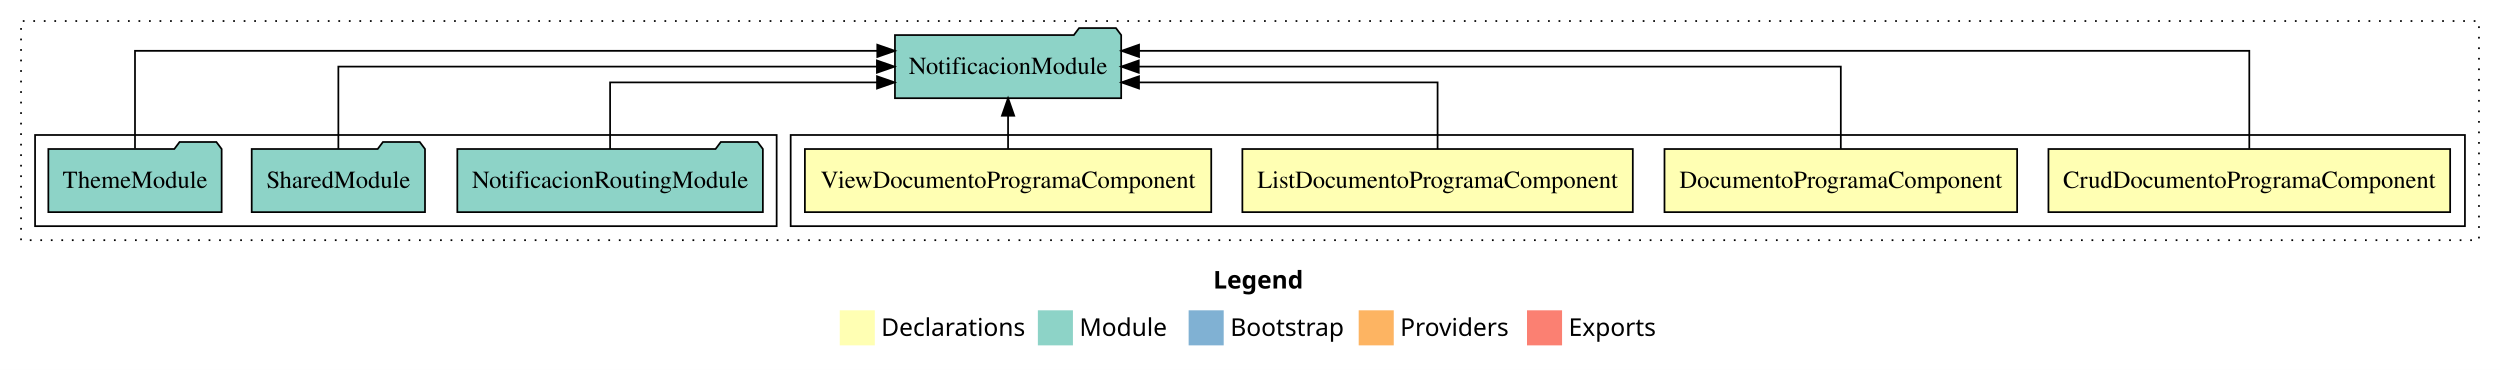
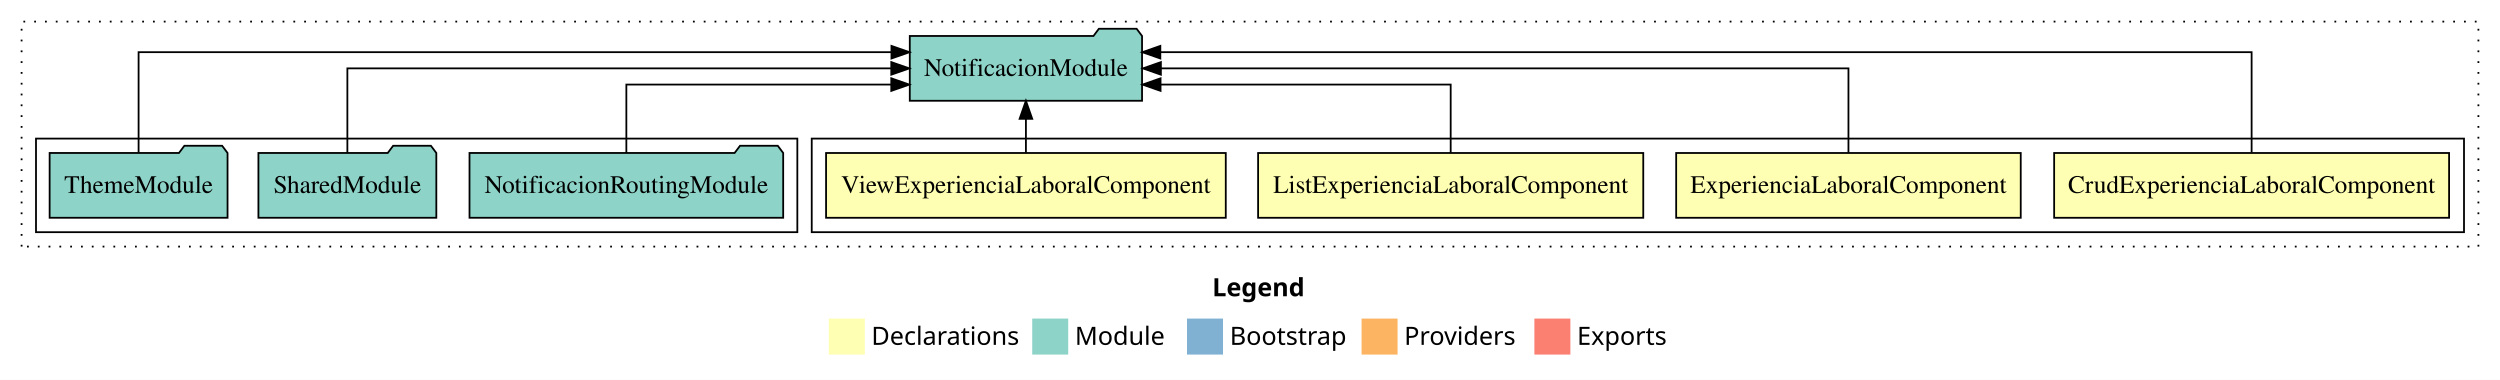
- <svg xmlns="http://www.w3.org/2000/svg" width="1426pt" height="211pt" viewBox="0.00 0.00 1426.00 211.00">
+ <svg xmlns="http://www.w3.org/2000/svg" width="1389pt" height="211pt" viewBox="0.00 0.00 1389.00 211.00">
  <g id="graph0" class="graph" transform="scale(1 1) rotate(0) translate(4 207)">
-     <polygon fill="#ffffff" stroke="transparent" points="-4,4 -4,-207 1422,-207 1422,4 -4,4" />
-     <text text-anchor="start" x="688.009" y="-42.4" font-family="sans-serif" font-weight="bold" font-size="14.00" fill="#000000">Legend</text>
-     <polygon fill="#ffffb3" stroke="transparent" points="475,-10 475,-30 495,-30 495,-10 475,-10" />
-     <text text-anchor="start" x="498.629" y="-15.4" font-family="sans-serif" font-size="14.00" fill="#000000">  Declarations</text>
-     <polygon fill="#8dd3c7" stroke="transparent" points="588,-10 588,-30 608,-30 608,-10 588,-10" />
-     <text text-anchor="start" x="611.725" y="-15.4" font-family="sans-serif" font-size="14.00" fill="#000000">  Module</text>
-     <polygon fill="#80b1d3" stroke="transparent" points="674,-10 674,-30 694,-30 694,-10 674,-10" />
-     <text text-anchor="start" x="697.781" y="-15.4" font-family="sans-serif" font-size="14.00" fill="#000000">  Bootstrap</text>
-     <polygon fill="#fdb462" stroke="transparent" points="771,-10 771,-30 791,-30 791,-10 771,-10" />
-     <text text-anchor="start" x="794.673" y="-15.4" font-family="sans-serif" font-size="14.00" fill="#000000">  Providers</text>
-     <polygon fill="#fb8072" stroke="transparent" points="867,-10 867,-30 887,-30 887,-10 867,-10" />
-     <text text-anchor="start" x="890.726" y="-15.4" font-family="sans-serif" font-size="14.00" fill="#000000">  Exports</text>
+     <polygon fill="#ffffff" stroke="transparent" points="-4,4 -4,-207 1385,-207 1385,4 -4,4" />
+     <text text-anchor="start" x="669.509" y="-42.4" font-family="sans-serif" font-weight="bold" font-size="14.00" fill="#000000">Legend</text>
+     <polygon fill="#ffffb3" stroke="transparent" points="456.5,-10 456.5,-30 476.5,-30 476.5,-10 456.5,-10" />
+     <text text-anchor="start" x="480.129" y="-15.4" font-family="sans-serif" font-size="14.00" fill="#000000">  Declarations</text>
+     <polygon fill="#8dd3c7" stroke="transparent" points="569.5,-10 569.5,-30 589.5,-30 589.5,-10 569.5,-10" />
+     <text text-anchor="start" x="593.225" y="-15.4" font-family="sans-serif" font-size="14.00" fill="#000000">  Module</text>
+     <polygon fill="#80b1d3" stroke="transparent" points="655.5,-10 655.5,-30 675.5,-30 675.5,-10 655.5,-10" />
+     <text text-anchor="start" x="679.281" y="-15.4" font-family="sans-serif" font-size="14.00" fill="#000000">  Bootstrap</text>
+     <polygon fill="#fdb462" stroke="transparent" points="752.5,-10 752.5,-30 772.5,-30 772.5,-10 752.5,-10" />
+     <text text-anchor="start" x="776.173" y="-15.4" font-family="sans-serif" font-size="14.00" fill="#000000">  Providers</text>
+     <polygon fill="#fb8072" stroke="transparent" points="848.5,-10 848.5,-30 868.5,-30 868.5,-10 848.5,-10" />
+     <text text-anchor="start" x="872.226" y="-15.4" font-family="sans-serif" font-size="14.00" fill="#000000">  Exports</text>
    <g id="clust1" class="cluster">
-       <polygon fill="none" stroke="#000000" stroke-dasharray="1,5" points="8,-70 8,-195 1410,-195 1410,-70 8,-70" />
+       <polygon fill="none" stroke="#000000" stroke-dasharray="1,5" points="8,-70 8,-195 1373,-195 1373,-70 8,-70" />
    </g>
    <g id="clust2" class="cluster">
-       <polygon fill="none" stroke="#000000" points="447,-78 447,-130 1402,-130 1402,-78 447,-78" />
+       <polygon fill="none" stroke="#000000" points="447,-78 447,-130 1365,-130 1365,-78 447,-78" />
    </g>
    <g id="clust7" class="cluster">
      <polygon fill="none" stroke="#000000" points="16,-78 16,-130 439,-130 439,-78 16,-78" />
    </g>
    <g id="node1" class="node">
-       <polygon fill="#ffffb3" stroke="#000000" points="1393.57,-122 1164.43,-122 1164.43,-86 1393.57,-86 1393.57,-122" />
-       <text text-anchor="middle" x="1279" y="-99.8" font-family="Times,serif" font-size="14.00" fill="#000000">CrudDocumentoProgramaComponent</text>
+       <polygon fill="#ffffb3" stroke="#000000" points="1356.716,-122 1137.284,-122 1137.284,-86 1356.716,-86 1356.716,-122" />
+       <text text-anchor="middle" x="1247" y="-99.8" font-family="Times,serif" font-size="14.00" fill="#000000">CrudExperienciaLaboralComponent</text>
    </g>
    <g id="node5" class="node">
-       <polygon fill="#8dd3c7" stroke="#000000" points="635.524,-187 632.524,-191 611.524,-191 608.524,-187 506.476,-187 506.476,-151 635.524,-151 635.524,-187" />
-       <text text-anchor="middle" x="571" y="-164.8" font-family="Times,serif" font-size="14.00" fill="#000000">NotificacionModule</text>
+       <polygon fill="#8dd3c7" stroke="#000000" points="630.524,-187 627.524,-191 606.524,-191 603.524,-187 501.476,-187 501.476,-151 630.524,-151 630.524,-187" />
+       <text text-anchor="middle" x="566" y="-164.8" font-family="Times,serif" font-size="14.00" fill="#000000">NotificacionModule</text>
    </g>
    <g id="edge1" class="edge">
-       <path fill="none" stroke="#000000" d="M1279,-122.292C1279,-144.206 1279,-178 1279,-178 1279,-178 645.707,-178 645.707,-178" />
-       <polygon fill="#000000" stroke="#000000" points="645.707,-174.5 635.707,-178 645.707,-181.5 645.707,-174.5" />
+       <path fill="none" stroke="#000000" d="M1247,-122.292C1247,-144.206 1247,-178 1247,-178 1247,-178 640.681,-178 640.681,-178" />
+       <polygon fill="#000000" stroke="#000000" points="640.681,-174.5 630.681,-178 640.681,-181.5 640.681,-174.5" />
    </g>
    <g id="node2" class="node">
-       <polygon fill="#ffffb3" stroke="#000000" points="1146.573,-122 945.427,-122 945.427,-86 1146.573,-86 1146.573,-122" />
-       <text text-anchor="middle" x="1046" y="-99.8" font-family="Times,serif" font-size="14.00" fill="#000000">DocumentoProgramaComponent</text>
+       <polygon fill="#ffffb3" stroke="#000000" points="1118.718,-122 927.282,-122 927.282,-86 1118.718,-86 1118.718,-122" />
+       <text text-anchor="middle" x="1023" y="-99.8" font-family="Times,serif" font-size="14.00" fill="#000000">ExperienciaLaboralComponent</text>
    </g>
    <g id="edge2" class="edge">
-       <path fill="none" stroke="#000000" d="M1046,-122.106C1046,-141.339 1046,-169 1046,-169 1046,-169 645.555,-169 645.555,-169" />
-       <polygon fill="#000000" stroke="#000000" points="645.555,-165.5 635.555,-169 645.555,-172.5 645.555,-165.5" />
+       <path fill="none" stroke="#000000" d="M1023,-122.106C1023,-141.339 1023,-169 1023,-169 1023,-169 640.992,-169 640.992,-169" />
+       <polygon fill="#000000" stroke="#000000" points="640.992,-165.5 630.992,-169 640.992,-172.5 640.992,-165.5" />
    </g>
    <g id="node3" class="node">
-       <polygon fill="#ffffb3" stroke="#000000" points="927.351,-122 704.649,-122 704.649,-86 927.351,-86 927.351,-122" />
-       <text text-anchor="middle" x="816" y="-99.8" font-family="Times,serif" font-size="14.00" fill="#000000">ListDocumentoProgramaComponent</text>
+       <polygon fill="#ffffb3" stroke="#000000" points="908.997,-122 695.003,-122 695.003,-86 908.997,-86 908.997,-122" />
+       <text text-anchor="middle" x="802" y="-99.8" font-family="Times,serif" font-size="14.00" fill="#000000">ListExperienciaLaboralComponent</text>
    </g>
    <g id="edge3" class="edge">
-       <path fill="none" stroke="#000000" d="M816,-122.027C816,-138.398 816,-160 816,-160 816,-160 645.691,-160 645.691,-160" />
-       <polygon fill="#000000" stroke="#000000" points="645.691,-156.5 635.691,-160 645.691,-163.5 645.691,-156.5" />
+       <path fill="none" stroke="#000000" d="M802,-122.027C802,-138.398 802,-160 802,-160 802,-160 640.8,-160 640.8,-160" />
+       <polygon fill="#000000" stroke="#000000" points="640.8,-156.5 630.8,-160 640.8,-163.5 640.8,-156.5" />
    </g>
    <g id="node4" class="node">
-       <polygon fill="#ffffb3" stroke="#000000" points="686.892,-122 455.108,-122 455.108,-86 686.892,-86 686.892,-122" />
-       <text text-anchor="middle" x="571" y="-99.8" font-family="Times,serif" font-size="14.00" fill="#000000">ViewDocumentoProgramaComponent</text>
+       <polygon fill="#ffffb3" stroke="#000000" points="677.037,-122 454.963,-122 454.963,-86 677.037,-86 677.037,-122" />
+       <text text-anchor="middle" x="566" y="-99.8" font-family="Times,serif" font-size="14.00" fill="#000000">ViewExperienciaLaboralComponent</text>
    </g>
    <g id="edge4" class="edge">
-       <path fill="none" stroke="#000000" d="M571,-122.106C571,-122.106 571,-140.991 571,-140.991" />
-       <polygon fill="#000000" stroke="#000000" points="567.5,-140.991 571,-150.991 574.5,-140.991 567.5,-140.991" />
+       <path fill="none" stroke="#000000" d="M566,-122.106C566,-122.106 566,-140.991 566,-140.991" />
+       <polygon fill="#000000" stroke="#000000" points="562.5,-140.991 566,-150.991 569.5,-140.991 562.5,-140.991" />
    </g>
    <g id="node6" class="node">
      <polygon fill="#8dd3c7" stroke="#000000" points="431.141,-122 428.141,-126 407.141,-126 404.141,-122 256.859,-122 256.859,-86 431.141,-86 431.141,-122" />
      <text text-anchor="middle" x="344" y="-99.8" font-family="Times,serif" font-size="14.00" fill="#000000">NotificacionRoutingModule</text>
    </g>
    <g id="edge5" class="edge">
-       <path fill="none" stroke="#000000" d="M344,-122.027C344,-138.398 344,-160 344,-160 344,-160 496.255,-160 496.255,-160" />
-       <polygon fill="#000000" stroke="#000000" points="496.255,-163.5 506.255,-160 496.255,-156.5 496.255,-163.5" />
+       <path fill="none" stroke="#000000" d="M344,-122.027C344,-138.398 344,-160 344,-160 344,-160 491.192,-160 491.192,-160" />
+       <polygon fill="#000000" stroke="#000000" points="491.192,-163.5 501.192,-160 491.192,-156.5 491.192,-163.5" />
    </g>
    <g id="node7" class="node">
      <polygon fill="#8dd3c7" stroke="#000000" points="238.423,-122 235.423,-126 214.423,-126 211.423,-122 139.577,-122 139.577,-86 238.423,-86 238.423,-122" />
      <text text-anchor="middle" x="189" y="-99.8" font-family="Times,serif" font-size="14.00" fill="#000000">SharedModule</text>
    </g>
    <g id="edge6" class="edge">
-       <path fill="none" stroke="#000000" d="M189,-122.106C189,-141.339 189,-169 189,-169 189,-169 496.199,-169 496.199,-169" />
-       <polygon fill="#000000" stroke="#000000" points="496.199,-172.5 506.199,-169 496.199,-165.5 496.199,-172.5" />
+       <path fill="none" stroke="#000000" d="M189,-122.106C189,-141.339 189,-169 189,-169 189,-169 491.191,-169 491.191,-169" />
+       <polygon fill="#000000" stroke="#000000" points="491.191,-172.5 501.191,-169 491.191,-165.5 491.191,-172.5" />
    </g>
    <g id="node8" class="node">
      <polygon fill="#8dd3c7" stroke="#000000" points="122.423,-122 119.423,-126 98.423,-126 95.423,-122 23.577,-122 23.577,-86 122.423,-86 122.423,-122" />
      <text text-anchor="middle" x="73" y="-99.8" font-family="Times,serif" font-size="14.00" fill="#000000">ThemeModule</text>
    </g>
    <g id="edge7" class="edge">
-       <path fill="none" stroke="#000000" d="M73,-122.292C73,-144.206 73,-178 73,-178 73,-178 496.406,-178 496.406,-178" />
-       <polygon fill="#000000" stroke="#000000" points="496.406,-181.5 506.406,-178 496.406,-174.5 496.406,-181.5" />
+       <path fill="none" stroke="#000000" d="M73,-122.292C73,-144.206 73,-178 73,-178 73,-178 491.296,-178 491.296,-178" />
+       <polygon fill="#000000" stroke="#000000" points="491.296,-181.5 501.296,-178 491.296,-174.5 491.296,-181.5" />
    </g>
  </g>
</svg>
